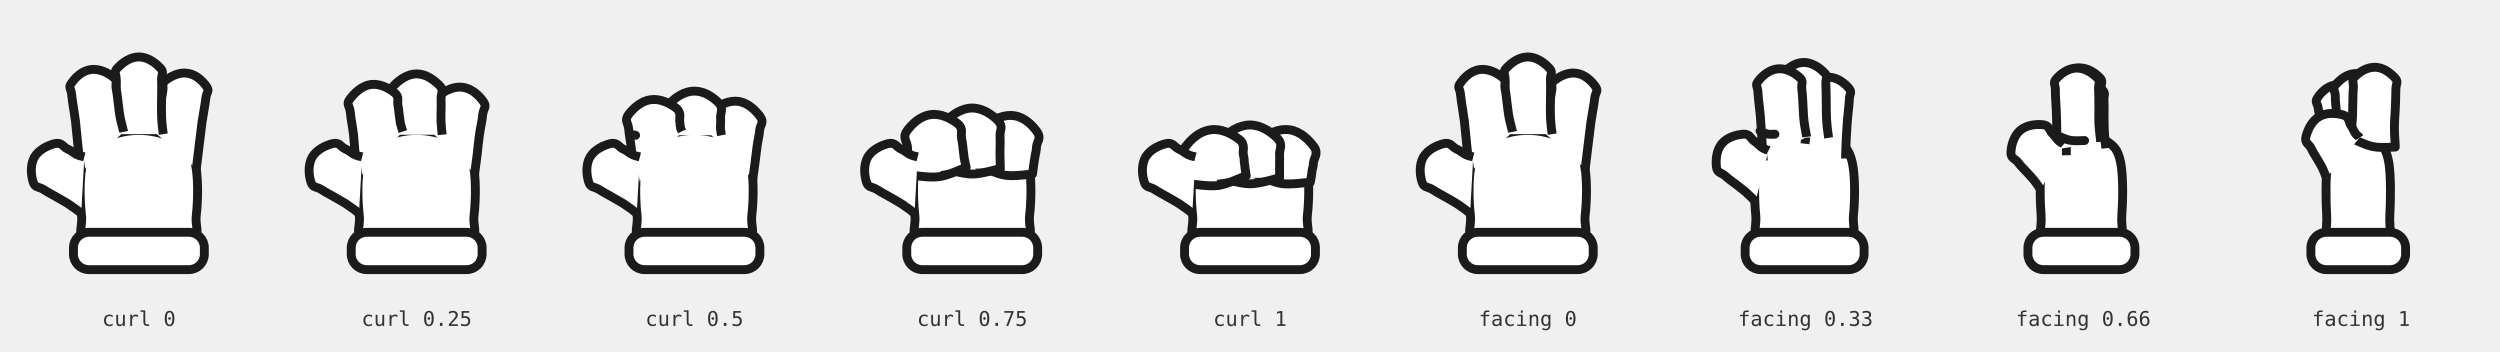
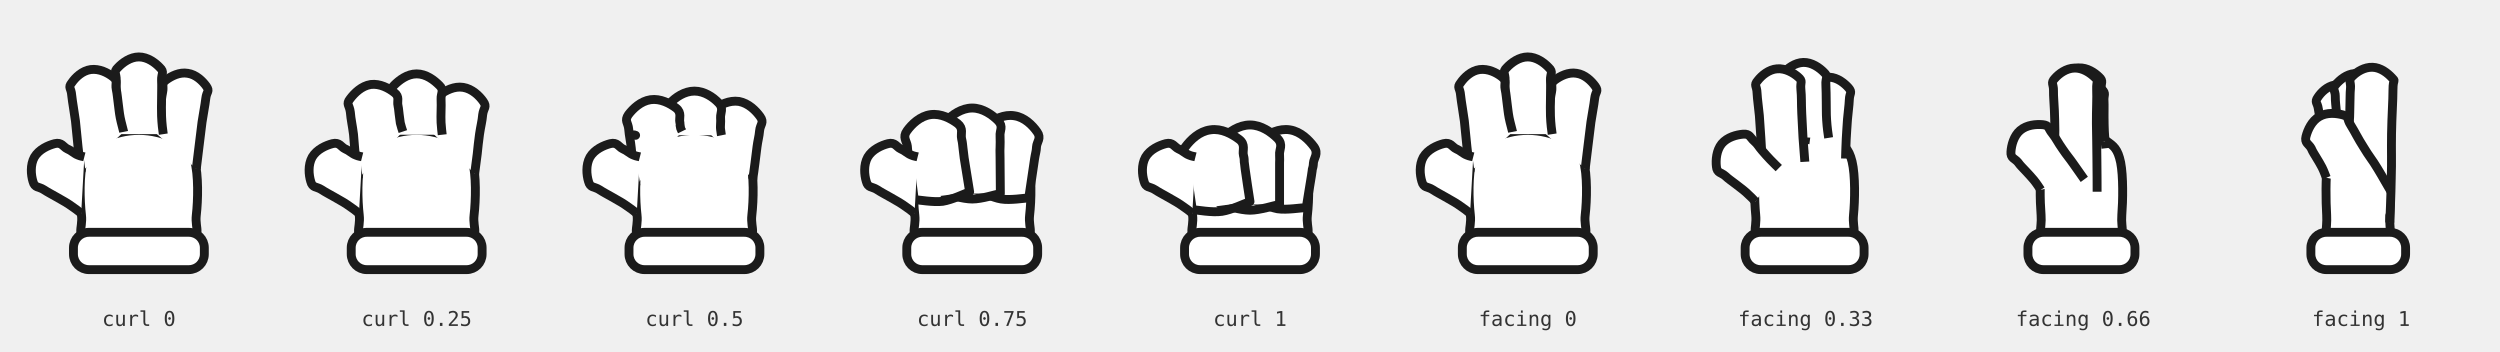
<svg xmlns="http://www.w3.org/2000/svg" width="1350" height="190" viewBox="0 0 1350 190" style="color:#333">
  <g transform="translate(75 96)">
    <g transform="scale(1.55)">
      <path d="M -16 22 C -22.6 20.4 -19.4 18.1 -20 13 C -20.6 7.9 -20.8 -1.1 -19.4 -6 C -18 -10.9 -16 -11.6 -12.4 -13.5 C -8.8 -15.4 -4.5 -16.5 0 -16.5 C 4.5 -16.5 8.8 -15.4 12.4 -13.5 C 16 -11.6 18 -10.9 19.4 -6 C 20.8 -1.1 20.6 7.9 20 13 C 19.4 18.1 22.6 20.4 16 22 C 9.4 23.7 -9.4 23.7 -16 22 Z M -19.4 -6 C -19.4 -6 -19.4 -6 -19.4 -6 C -19.4 -6 -19.4 -6 -19.4 -6" fill="#ffffff" stroke="#1b1b1b" stroke-width="3.1" stroke-linejoin="round" stroke-linecap="round" />
      <path d="M 5.5 -15.9 C 5.8 -16.9 6.4 -18.6 6.8 -20.6 C 7.2 -22.5 7.3 -23.3 7.6 -25.3 C 7.9 -27.2 7.9 -28.1 8.3 -30 C 8.7 -31.8 7.7 -32.8 9.5 -34.1 C 11.3 -35.4 14.1 -36.9 17 -36.4 C 19.9 -36 22.2 -33.7 23.5 -31.9 C 24.8 -30 23.6 -30.2 23.3 -27.6 C 23 -25 22.5 -22.8 22 -19.4 C 21.6 -16.1 21.4 -14.6 21 -11.3 C 20.6 -7.9 20.2 -4.8 20 -3.1 M 6.6 -19.3 C 6.6 -19.3 6.6 -19.3 6.6 -19.3 C 6.6 -19.3 6.6 -19.3 6.6 -19.3 C 6.6 -19.3 6.6 -19.3 6.6 -19.3 C 6.6 -19.3 6.6 -19.3 6.6 -19.3 Z" fill="#ffffff" stroke="#1b1b1b" stroke-width="3.1" stroke-linejoin="round" stroke-linecap="butt" />
      <path d="M -8.5 -15.2 C -8.3 -16.5 -8 -18.9 -7.9 -21.5 C -7.8 -24 -7.9 -25.1 -7.9 -27.7 C -7.9 -30.3 -8 -31.8 -7.9 -34 C -7.8 -36.2 -9 -36.8 -7.3 -38.4 C -5.7 -40.1 -3 -42.1 0 -42.1 C 3 -42.1 5.7 -40.1 7.3 -38.4 C 9 -36.8 7.8 -36.2 7.9 -34 C 8 -31.8 7.9 -30.3 7.9 -27.7 C 7.9 -25.1 7.8 -24 7.9 -21.5 C 8 -18.9 8.3 -16.5 8.5 -15.2 M -7.9 -21.4 C -7.9 -21.4 -7.9 -21.4 -7.9 -21.4 C -7.9 -21.4 -7.9 -21.4 -7.9 -21.4 C -7.9 -21.4 -7.9 -21.4 -7.9 -21.4 C -7.9 -21.4 -7.9 -21.4 -7.9 -21.4 Z" fill="#ffffff" stroke="#1b1b1b" stroke-width="3.1" stroke-linejoin="round" stroke-linecap="butt" />
      <path d="M -20.1 -1.9 C -20.4 -3.7 -20.8 -7.1 -21.2 -10.8 C -21.6 -14.5 -21.7 -16.1 -22.1 -19.8 C -22.6 -23.5 -23.1 -26 -23.4 -28.7 C -23.6 -31.5 -24.8 -31.3 -23.4 -33.1 C -22.1 -35 -19.7 -37.3 -16.8 -37.7 C -13.8 -38.1 -10.9 -36.6 -9.1 -35.2 C -7.2 -33.7 -8.3 -32.8 -7.9 -30.9 C -7.5 -29 -7.5 -28 -7.2 -25.9 C -6.9 -23.8 -6.9 -23 -6.5 -20.9 C -6.1 -18.9 -5.5 -17 -5.3 -16 M -21.8 -17.4 C -21.8 -17.4 -21.8 -17.4 -21.8 -17.4 C -21.8 -17.4 -21.8 -17.4 -21.8 -17.4 C -21.8 -17.4 -21.8 -17.4 -21.8 -17.4 C -21.8 -17.4 -21.8 -17.4 -21.8 -17.4 Z" fill="#ffffff" stroke="#1b1b1b" stroke-width="3.1" stroke-linejoin="round" stroke-linecap="butt" />
      <path d="M -20.1 12.4 C -20.9 11.7 -22.5 10.5 -24.3 9.3 C -26.1 8.1 -26.9 7.8 -28.7 6.7 C -30.6 5.6 -31.5 5.2 -33.2 4.1 C -34.9 3 -36.3 3.6 -36.9 1.3 C -37.6 -1 -37.9 -4.5 -36.4 -7.2 C -34.8 -9.9 -31.6 -11.3 -29.3 -11.9 C -26.9 -12.5 -26.3 -10.7 -25 -10.1 C -23.7 -9.5 -23.9 -9.5 -23.1 -9 C -22.3 -8.5 -22 -8.2 -21.2 -7.9 C -20.3 -7.5 -19.4 -7.4 -19 -7.3 M -25.9 8.3 C -25.9 8.3 -25.9 8.3 -25.9 8.3 C -25.9 8.3 -25.9 8.3 -25.9 8.3 C -25.9 8.3 -25.9 8.3 -25.9 8.3 C -25.9 8.3 -25.9 8.3 -25.9 8.3 Z" fill="#ffffff" stroke="#1b1b1b" stroke-width="3.1" stroke-linejoin="round" stroke-linecap="butt" />
      <path d="M -17.4 19 L 17.4 19 C 20.4 19 22.8 21.4 22.8 24.4 L 22.8 26.6 C 22.8 29.6 20.4 32 17.4 32 L -17.4 32 C -20.4 32 -22.8 29.6 -22.8 26.6 L -22.8 24.4 C -22.8 21.4 -20.4 19 -17.4 19 Z" fill="#ffffff" stroke="#1b1b1b" stroke-width="3.1" stroke-linejoin="round" stroke-linecap="round" />
    </g>
    <text y="80" text-anchor="middle" font-family="JetBrains Mono, ui-monospace, monospace" font-size="11" fill="currentColor">curl 0</text>
  </g>
  <g transform="translate(225 96)">
    <g transform="scale(1.55)">
      <path d="M -16 22 C -22.6 20.4 -19.4 18.1 -20 13 C -20.6 7.9 -20.8 -1.1 -19.4 -6 C -18 -10.9 -16 -11.6 -12.4 -13.5 C -8.8 -15.4 -4.5 -16.5 0 -16.5 C 4.5 -16.5 8.8 -15.4 12.4 -13.5 C 16 -11.6 18 -10.9 19.4 -6 C 20.8 -1.1 20.6 7.9 20 13 C 19.4 18.1 22.6 20.4 16 22 C 9.4 23.7 -9.4 23.7 -16 22 Z M -19.4 -6 C -19.4 -6 -19.4 -6 -19.4 -6 C -19.4 -6 -19.4 -6 -19.4 -6" fill="#ffffff" stroke="#1b1b1b" stroke-width="3.1" stroke-linejoin="round" stroke-linecap="round" />
      <path d="M 5.1 -16 C 5.3 -16.6 5.7 -17.7 6 -18.8 C 6.2 -20 6.2 -20.5 6.4 -21.7 C 6.6 -22.9 6.5 -23 6.9 -24.5 C 7.2 -26.1 6.2 -27.5 8.2 -29 C 10.1 -30.4 13.1 -32 16.2 -31.5 C 19.3 -31 21.8 -28.6 23.2 -26.6 C 24.6 -24.6 23.3 -24.4 23 -22 C 22.8 -19.6 22.3 -18 21.9 -15.2 C 21.5 -12.3 21.4 -11.1 21.1 -8.3 C 20.7 -5.5 20.4 -2.9 20.2 -1.4 M 5.9 -18.5 C 5.9 -18.5 5.9 -18.5 5.9 -18.5 C 5.9 -18.5 5.9 -18.5 5.9 -18.5 C 5.9 -18.5 5.9 -18.5 5.9 -18.5 C 5.9 -18.5 5.9 -18.5 5.9 -18.5 Z" fill="#ffffff" stroke="#1b1b1b" stroke-width="3.1" stroke-linejoin="round" stroke-linecap="butt" />
      <path d="M -8.9 -15 C -8.8 -15.9 -8.6 -17.5 -8.5 -19.2 C -8.4 -20.9 -8.5 -21.6 -8.5 -23.3 C -8.5 -25 -8.6 -25.6 -8.5 -27.5 C -8.4 -29.3 -9.7 -30.5 -7.9 -32.2 C -6.1 -34 -3.3 -36.2 0 -36.2 C 3.3 -36.2 6.1 -34 7.9 -32.2 C 9.7 -30.5 8.4 -29.3 8.5 -27.5 C 8.6 -25.6 8.5 -25 8.5 -23.3 C 8.5 -21.6 8.4 -20.9 8.5 -19.2 C 8.6 -17.5 8.8 -15.9 8.9 -15 M -8.5 -20.2 C -8.5 -20.2 -8.5 -20.2 -8.5 -20.2 C -8.5 -20.2 -8.5 -20.2 -8.5 -20.2 C -8.5 -20.2 -8.5 -20.2 -8.5 -20.2 C -8.5 -20.2 -8.5 -20.2 -8.5 -20.2 Z" fill="#ffffff" stroke="#1b1b1b" stroke-width="3.1" stroke-linejoin="round" stroke-linecap="butt" />
      <path d="M -20.3 0.3 C -20.5 -1.3 -21 -4.2 -21.3 -7.4 C -21.7 -10.6 -21.7 -12 -22 -15.1 C -22.4 -18.3 -22.9 -20.3 -23.1 -22.8 C -23.4 -25.4 -24.7 -25.6 -23.2 -27.5 C -21.7 -29.5 -19.2 -32 -16 -32.5 C -12.8 -32.9 -9.7 -31.2 -7.8 -29.7 C -5.8 -28.2 -6.9 -26.7 -6.5 -25.1 C -6.2 -23.6 -6.3 -23.4 -6.1 -22.1 C -5.9 -20.9 -5.9 -20.3 -5.7 -19.1 C -5.4 -17.8 -5 -16.7 -4.8 -16.1 M -22.2 -16.4 C -22.2 -16.4 -22.2 -16.4 -22.2 -16.4 C -22.2 -16.4 -22.2 -16.4 -22.2 -16.4 C -22.2 -16.4 -22.2 -16.4 -22.2 -16.4 C -22.2 -16.4 -22.2 -16.4 -22.2 -16.4 Z" fill="#ffffff" stroke="#1b1b1b" stroke-width="3.1" stroke-linejoin="round" stroke-linecap="butt" />
      <path d="M -20.1 12.4 C -20.9 11.7 -22.5 10.5 -24.3 9.3 C -26.1 8.1 -26.9 7.8 -28.7 6.7 C -30.6 5.6 -31.5 5.2 -33.2 4.1 C -34.9 3 -36.3 3.6 -36.9 1.3 C -37.6 -1 -37.9 -4.5 -36.4 -7.2 C -34.8 -9.9 -31.6 -11.3 -29.3 -11.9 C -26.9 -12.5 -26.3 -10.7 -25 -10.1 C -23.7 -9.5 -23.9 -9.5 -23.1 -9 C -22.3 -8.5 -22 -8.2 -21.2 -7.9 C -20.3 -7.5 -19.4 -7.4 -19 -7.3 M -25.9 8.3 C -25.9 8.3 -25.9 8.3 -25.9 8.3 C -25.9 8.3 -25.9 8.3 -25.9 8.3 C -25.9 8.3 -25.9 8.3 -25.9 8.3 C -25.9 8.3 -25.9 8.3 -25.9 8.3 Z" fill="#ffffff" stroke="#1b1b1b" stroke-width="3.1" stroke-linejoin="round" stroke-linecap="butt" />
      <path d="M -17.4 19 L 17.4 19 C 20.4 19 22.8 21.4 22.8 24.4 L 22.8 26.6 C 22.8 29.6 20.4 32 17.4 32 L -17.4 32 C -20.4 32 -22.8 29.6 -22.8 26.6 L -22.8 24.4 C -22.8 21.4 -20.4 19 -17.4 19 Z" fill="#ffffff" stroke="#1b1b1b" stroke-width="3.1" stroke-linejoin="round" stroke-linecap="round" />
    </g>
    <text y="80" text-anchor="middle" font-family="JetBrains Mono, ui-monospace, monospace" font-size="11" fill="currentColor">curl 0.25</text>
  </g>
  <g transform="translate(375 96)">
    <g transform="scale(1.55)">
      <path d="M -16 22 C -22.6 20.4 -19.4 18.1 -20 13 C -20.6 7.9 -20.8 -1.1 -19.4 -6 C -18 -10.9 -16 -11.6 -12.4 -13.5 C -8.8 -15.4 -4.5 -16.5 0 -16.5 C 4.5 -16.5 8.8 -15.4 12.4 -13.5 C 16 -11.6 18 -10.9 19.4 -6 C 20.8 -1.1 20.6 7.9 20 13 C 19.4 18.1 22.6 20.4 16 22 C 9.4 23.7 -9.4 23.7 -16 22 Z M -19.4 -6 C -19.4 -6 -19.4 -6 -19.4 -6 C -19.4 -6 -19.4 -6 -19.4 -6" fill="#ffffff" stroke="#1b1b1b" stroke-width="3.1" stroke-linejoin="round" stroke-linecap="round" />
      <path d="M 4.7 -16.1 C 4.7 -16.3 5 -16.7 5.1 -17.1 C 5.2 -17.5 5.2 -17.7 5.3 -18.1 C 5.3 -18.5 5.1 -17.9 5.4 -19.1 C 5.8 -20.3 4.7 -22.3 6.8 -23.9 C 8.9 -25.4 12.1 -27.1 15.5 -26.6 C 18.8 -26 21.4 -23.4 22.9 -21.3 C 24.4 -19.2 22.9 -18.6 22.7 -16.4 C 22.5 -14.2 22.1 -13.1 21.8 -10.8 C 21.5 -8.5 21.4 -7.5 21.1 -5.2 C 20.8 -2.8 20.5 -0.7 20.3 0.5 M 5.6 -16.9 C 5.7 -16.9 6.1 -17 6.4 -16.9 C 6.6 -16.9 6.9 -16.7 7.1 -16.6 C 6.9 -16.7 6.6 -16.9 6.4 -16.9 C 6.1 -17 5.7 -16.9 5.6 -16.9 Z" fill="#ffffff" stroke="#1b1b1b" stroke-width="3.1" stroke-linejoin="round" stroke-linecap="butt" />
      <path d="M -9.4 -14.8 C -9.3 -15.3 -9.2 -16 -9.1 -16.9 C -9 -17.7 -9.1 -18.1 -9.1 -18.9 C -9.1 -19.8 -9.2 -19.5 -9.1 -21 C -9 -22.5 -10.3 -24.2 -8.4 -26.1 C -6.6 -28 -3.5 -30.2 0 -30.2 C 3.5 -30.2 6.6 -28 8.4 -26.1 C 10.3 -24.2 9 -22.5 9.1 -21 C 9.2 -19.5 9.1 -19.8 9.1 -18.9 C 9.1 -18.1 9 -17.7 9.1 -16.9 C 9.2 -16 9.3 -15.3 9.4 -14.8 M -8.6 -18.2 C -8.4 -18.3 -8 -18.4 -7.8 -18.4 C -7.5 -18.4 -7.1 -18.3 -7 -18.2 C -7.1 -18.3 -7.5 -18.4 -7.8 -18.4 C -8 -18.4 -8.4 -18.3 -8.6 -18.2 Z" fill="#ffffff" stroke="#1b1b1b" stroke-width="3.1" stroke-linejoin="round" stroke-linecap="butt" />
      <path d="M -20.4 2.8 C -20.6 1.4 -21 -1 -21.4 -3.8 C -21.7 -6.5 -21.7 -7.6 -22 -10.3 C -22.3 -13.1 -22.7 -14.5 -22.9 -16.9 C -23.1 -19.3 -24.5 -19.8 -23 -22 C -21.4 -24.1 -18.7 -26.7 -15.3 -27.2 C -11.9 -27.7 -8.5 -25.9 -6.4 -24.3 C -4.3 -22.7 -5.4 -20.6 -5.1 -19.4 C -4.8 -18.2 -5 -18.8 -5 -18.3 C -4.9 -17.8 -4.9 -17.6 -4.8 -17.2 C -4.7 -16.8 -4.4 -16.4 -4.3 -16.2 M -22.1 -14.6 C -21.9 -14.7 -21.6 -14.9 -21.3 -14.9 C -21.1 -15 -20.7 -14.9 -20.5 -14.8 C -20.7 -14.9 -21.1 -15 -21.3 -14.9 C -21.6 -14.9 -21.9 -14.7 -22.1 -14.6 Z" fill="#ffffff" stroke="#1b1b1b" stroke-width="3.1" stroke-linejoin="round" stroke-linecap="butt" />
      <path d="M -20.1 12.4 C -20.9 11.7 -22.5 10.5 -24.3 9.3 C -26.1 8.1 -26.9 7.8 -28.7 6.7 C -30.6 5.6 -31.5 5.2 -33.2 4.1 C -34.9 3 -36.3 3.6 -36.9 1.3 C -37.6 -1 -37.9 -4.5 -36.4 -7.2 C -34.8 -9.9 -31.6 -11.3 -29.3 -11.9 C -26.9 -12.5 -26.3 -10.7 -25 -10.1 C -23.7 -9.5 -23.9 -9.5 -23.1 -9 C -22.3 -8.5 -22 -8.2 -21.2 -7.9 C -20.3 -7.5 -19.4 -7.4 -19 -7.3 M -25.9 8.3 C -25.9 8.3 -25.9 8.3 -25.9 8.3 C -25.9 8.3 -25.9 8.3 -25.9 8.3 C -25.9 8.3 -25.9 8.3 -25.9 8.3 C -25.9 8.3 -25.9 8.3 -25.9 8.3 Z" fill="#ffffff" stroke="#1b1b1b" stroke-width="3.1" stroke-linejoin="round" stroke-linecap="butt" />
      <path d="M -17.4 19 L 17.4 19 C 20.4 19 22.8 21.4 22.8 24.4 L 22.8 26.6 C 22.8 29.6 20.4 32 17.4 32 L -17.4 32 C -20.4 32 -22.8 29.6 -22.8 26.6 L -22.8 24.4 C -22.8 21.4 -20.4 19 -17.4 19 Z" fill="#ffffff" stroke="#1b1b1b" stroke-width="3.1" stroke-linejoin="round" stroke-linecap="round" />
    </g>
    <text y="80" text-anchor="middle" font-family="JetBrains Mono, ui-monospace, monospace" font-size="11" fill="currentColor">curl 0.5</text>
  </g>
  <g transform="translate(525 96)">
    <g transform="scale(1.55)">
      <path d="M -16 22 C -22.6 20.4 -19.4 18.1 -20 13 C -20.6 7.9 -20.8 -1.1 -19.4 -6 C -18 -10.9 -16 -11.6 -12.4 -13.5 C -8.8 -15.4 -4.5 -16.5 0 -16.5 C 4.5 -16.5 8.8 -15.4 12.4 -13.5 C 16 -11.6 18 -10.9 19.4 -6 C 20.8 -1.1 20.6 7.9 20 13 C 19.4 18.1 22.6 20.4 16 22 C 9.4 23.7 -9.4 23.7 -16 22 Z M -19.4 -6 C -19.4 -6 -19.4 -6 -19.4 -6 C -19.4 -6 -19.4 -6 -19.4 -6" fill="#ffffff" stroke="#1b1b1b" stroke-width="3.1" stroke-linejoin="round" stroke-linecap="round" />
-       <path d="M 2.3 -4.2 C 2.5 -4.9 2.8 -6 3 -7.3 C 3.2 -8.6 3.3 -9.1 3.5 -10.5 C 3.7 -11.8 3.6 -12 4 -13.7 C 4.4 -15.4 3.3 -17.1 5.5 -18.7 C 7.7 -20.4 11.1 -22.2 14.7 -21.6 C 18.2 -21.1 21 -18.3 22.6 -16 C 24.2 -13.8 22.5 -12.5 22.4 -10.8 C 22.3 -9 22.1 -8.9 21.9 -7.6 C 21.7 -6.2 21.6 -5.7 21.4 -4.4 C 21.2 -3.1 21.1 -1.9 21 -1.3 M 2.3 -4.2 C 3.8 -3.7 8.3 -1.4 11.4 -0.9 C 14.5 -0.4 19.4 -1.2 21 -1.3 C 19.4 -1.2 14.5 -0.4 11.4 -0.9 C 8.3 -1.4 3.8 -3.7 2.3 -4.2 Z" fill="#ffffff" stroke="#1b1b1b" stroke-width="3.1" stroke-linejoin="round" stroke-linecap="butt" />
-       <path d="M -9.8 -3.2 C -9.8 -4 -9.7 -5.4 -9.7 -6.9 C -9.6 -8.5 -9.7 -9.1 -9.7 -10.7 C -9.7 -12.2 -9.8 -12.6 -9.7 -14.5 C -9.5 -16.4 -11 -17.8 -9 -19.9 C -7 -21.9 -3.7 -24.3 0 -24.3 C 3.7 -24.3 7 -21.9 9 -19.9 C 11 -17.8 9.5 -16.4 9.7 -14.5 C 9.8 -12.6 9.7 -12.2 9.7 -10.7 C 9.7 -9.1 9.6 -8.5 9.7 -6.9 C 9.7 -5.4 9.8 -4 9.8 -3.2 M -9.8 -3.2 C -8.2 -2.9 -3.3 -1.3 0 -1.3 C 3.3 -1.3 8.2 -2.9 9.8 -3.2 C 8.2 -2.9 3.3 -1.3 0 -1.3 C -3.3 -1.3 -8.2 -2.9 -9.8 -3.2 Z" fill="#ffffff" stroke="#1b1b1b" stroke-width="3.1" stroke-linejoin="round" stroke-linecap="butt" />
-       <path d="M -21.4 -0.9 C -21.5 -1.6 -21.5 -2.9 -21.7 -4.2 C -21.9 -5.6 -22 -6.2 -22.2 -7.6 C -22.4 -9 -22.5 -9.2 -22.6 -11 C -22.8 -12.8 -24.4 -14.1 -22.7 -16.4 C -21.1 -18.6 -18.2 -21.5 -14.5 -22 C -10.9 -22.5 -7.4 -20.6 -5.1 -18.9 C -2.9 -17.1 -4.1 -15.4 -3.7 -13.6 C -3.3 -11.9 -3.4 -11.6 -3.2 -10.2 C -3 -8.8 -3 -8.3 -2.8 -6.9 C -2.5 -5.5 -2.3 -4.3 -2.1 -3.6 M -21.4 -0.9 C -19.7 -0.8 -14.7 0.1 -11.5 -0.4 C -8.3 -0.8 -3.7 -3.1 -2.1 -3.6 C -3.7 -3.1 -8.3 -0.8 -11.5 -0.4 C -14.7 0.1 -19.7 -0.8 -21.4 -0.9 Z" fill="#ffffff" stroke="#1b1b1b" stroke-width="3.1" stroke-linejoin="round" stroke-linecap="butt" />
+       <path d="M 1 4.1 C 1.4 1.7 2.5 -4.3 3 -7.3 C 3.5 -10.3 3.3 -9.1 3.5 -10.5 C 3.7 -11.8 3.6 -12 4 -13.7 C 4.4 -15.4 3.3 -17.1 5.5 -18.7 C 7.7 -20.4 11.1 -22.2 14.7 -21.6 C 18.2 -21.1 21 -18.3 22.6 -16 C 24.2 -13.8 22.5 -12.5 22.4 -10.8 C 22.3 -9 22.1 -8.9 21.9 -7.6 C 21.7 -6.2 21.8 -7.4 21.4 -4.4 C 20.9 -1.4 20.1 4.7 19.7 7 M 1 4.1 C 2.5 4.6 7 6.9 10.1 7.4 C 13.2 7.9 18.1 7.1 19.7 7 C 18.1 7.1 13.2 7.9 10.1 7.4 C 7 6.9 2.5 4.6 1 4.1 Z" fill="#ffffff" stroke="#1b1b1b" stroke-width="3.1" stroke-linejoin="round" stroke-linecap="butt" />
+       <path d="M -9.8 5.5 C -9.8 2.9 -9.7 -3.6 -9.7 -6.9 C -9.6 -10.3 -9.7 -9.1 -9.7 -10.7 C -9.7 -12.2 -9.8 -12.6 -9.7 -14.5 C -9.5 -16.4 -11 -17.8 -9 -19.9 C -7 -21.9 -3.7 -24.3 0 -24.3 C 3.7 -24.3 7 -21.9 9 -19.9 C 11 -17.8 9.5 -16.4 9.7 -14.5 C 9.8 -12.6 9.7 -12.2 9.7 -10.7 C 9.7 -9.1 9.6 -10.3 9.7 -6.9 C 9.7 -3.6 9.8 2.9 9.8 5.5 M -9.8 5.5 C -8.2 5.8 -3.3 7.4 0 7.4 C 3.3 7.4 8.2 5.8 9.8 5.5 C 8.2 5.8 3.3 7.4 0 7.4 C -3.3 7.4 -8.2 5.8 -9.8 5.5 Z" fill="#ffffff" stroke="#1b1b1b" stroke-width="3.1" stroke-linejoin="round" stroke-linecap="butt" />
+       <path d="M -20.2 7.6 C -20.5 5.2 -21.3 -1.1 -21.7 -4.2 C -22.1 -7.4 -22 -6.2 -22.2 -7.6 C -22.4 -9 -22.5 -9.2 -22.6 -11 C -22.8 -12.8 -24.4 -14.1 -22.7 -16.4 C -21.1 -18.6 -18.2 -21.5 -14.5 -22 C -10.9 -22.5 -7.4 -20.6 -5.1 -18.9 C -2.9 -17.1 -4.1 -15.4 -3.7 -13.6 C -3.3 -11.9 -3.4 -11.6 -3.2 -10.2 C -3 -8.8 -3.2 -10 -2.8 -6.9 C -2.3 -3.8 -1.3 2.5 -0.9 4.9 M -20.2 7.6 C -18.6 7.7 -13.5 8.6 -10.3 8.2 C -7.1 7.7 -2.5 5.5 -0.9 4.9 C -2.5 5.5 -7.1 7.7 -10.3 8.2 C -13.5 8.6 -18.6 7.7 -20.2 7.6 Z" fill="#ffffff" stroke="#1b1b1b" stroke-width="3.1" stroke-linejoin="round" stroke-linecap="butt" />
      <path d="M -20.1 12.4 C -20.9 11.7 -22.5 10.5 -24.3 9.3 C -26.1 8.1 -26.9 7.8 -28.7 6.7 C -30.6 5.6 -31.5 5.2 -33.2 4.1 C -34.9 3 -36.3 3.6 -36.9 1.3 C -37.6 -1 -37.9 -4.5 -36.4 -7.2 C -34.8 -9.9 -31.6 -11.3 -29.3 -11.9 C -26.9 -12.5 -26.3 -10.7 -25 -10.1 C -23.7 -9.5 -23.9 -9.5 -23.1 -9 C -22.3 -8.5 -22 -8.2 -21.2 -7.9 C -20.3 -7.5 -19.4 -7.4 -19 -7.3 M -25.9 8.3 C -25.9 8.3 -25.9 8.3 -25.9 8.3 C -25.9 8.3 -25.9 8.3 -25.9 8.3 C -25.9 8.3 -25.9 8.3 -25.9 8.3 C -25.9 8.3 -25.9 8.3 -25.9 8.3 Z" fill="#ffffff" stroke="#1b1b1b" stroke-width="3.1" stroke-linejoin="round" stroke-linecap="butt" />
      <path d="M -17.4 19 L 17.4 19 C 20.4 19 22.8 21.4 22.8 24.4 L 22.8 26.6 C 22.8 29.6 20.4 32 17.4 32 L -17.4 32 C -20.4 32 -22.8 29.6 -22.8 26.6 L -22.8 24.4 C -22.8 21.4 -20.4 19 -17.4 19 Z" fill="#ffffff" stroke="#1b1b1b" stroke-width="3.1" stroke-linejoin="round" stroke-linecap="round" />
    </g>
    <text y="80" text-anchor="middle" font-family="JetBrains Mono, ui-monospace, monospace" font-size="11" fill="currentColor">curl 0.75</text>
  </g>
  <g transform="translate(675 96)">
    <g transform="scale(1.55)">
      <path d="M -16 22 C -22.6 20.4 -19.4 18.1 -20 13 C -20.6 7.9 -20.8 -1.1 -19.4 -6 C -18 -10.9 -16 -11.6 -12.4 -13.5 C -8.8 -15.4 -4.5 -16.5 0 -16.5 C 4.5 -16.5 8.8 -15.4 12.4 -13.5 C 16 -11.6 18 -10.9 19.4 -6 C 20.8 -1.1 20.6 7.9 20 13 C 19.4 18.1 22.6 20.4 16 22 C 9.4 23.7 -9.4 23.7 -16 22 Z M -19.4 -6 C -19.4 -6 -19.4 -6 -19.4 -6 C -19.4 -6 -19.4 -6 -19.4 -6" fill="#ffffff" stroke="#1b1b1b" stroke-width="3.1" stroke-linejoin="round" stroke-linecap="round" />
-       <path d="M 1.5 -1.5 C 1.6 -2 1.7 -2.8 1.8 -3.8 C 2 -4.7 2.1 -5 2.2 -6 C 2.4 -6.9 2.2 -6.7 2.6 -8.3 C 3 -9.9 1.8 -11.9 4.1 -13.6 C 6.5 -15.4 10.1 -17.3 13.9 -16.7 C 17.7 -16.1 20.6 -13.1 22.3 -10.8 C 24 -8.4 22.2 -6.8 22.1 -5.2 C 22 -3.6 21.9 -3.8 21.7 -2.9 C 21.6 -2 21.5 -1.6 21.4 -0.7 C 21.2 0.3 21.1 1.1 21 1.6 M 1.5 -1.5 C 3.1 -0.9 7.7 1.5 10.9 2 C 14.2 2.5 19.3 1.6 21 1.6 C 19.3 1.6 14.2 2.5 10.9 2 C 7.7 1.5 3.1 -0.9 1.5 -1.5 Z" fill="#ffffff" stroke="#1b1b1b" stroke-width="3.1" stroke-linejoin="round" stroke-linecap="butt" />
-       <path d="M -10.3 0 C -10.3 -0.5 -10.3 -1.5 -10.3 -2.6 C -10.3 -3.7 -10.3 -4.1 -10.3 -5.2 C -10.3 -6.4 -10.4 -6.2 -10.3 -8 C -10.1 -9.7 -11.7 -11.5 -9.6 -13.7 C -7.4 -15.9 -3.9 -18.4 0 -18.4 C 3.9 -18.4 7.4 -15.9 9.6 -13.7 C 11.7 -11.5 10.1 -9.7 10.3 -8 C 10.4 -6.2 10.3 -6.4 10.3 -5.2 C 10.3 -4.1 10.3 -3.7 10.3 -2.6 C 10.3 -1.5 10.3 -0.5 10.3 0 M -10.3 0 C -8.6 0.4 -3.4 2.1 0 2.1 C 3.4 2.1 8.6 0.4 10.3 0 C 8.6 0.4 3.4 2.1 0 2.1 C -3.4 2.1 -8.6 0.4 -10.3 0 Z" fill="#ffffff" stroke="#1b1b1b" stroke-width="3.1" stroke-linejoin="round" stroke-linecap="butt" />
-       <path d="M -21.4 2.1 C -21.5 1.6 -21.6 0.7 -21.7 -0.3 C -21.9 -1.3 -21.9 -1.7 -22.1 -2.6 C -22.2 -3.6 -22.3 -3.4 -22.4 -5.1 C -22.5 -6.8 -24.3 -8.4 -22.5 -10.8 C -20.7 -13.2 -17.7 -16.2 -13.8 -16.7 C -9.9 -17.3 -6.2 -15.2 -3.8 -13.4 C -1.4 -11.6 -2.7 -9.5 -2.3 -7.9 C -1.9 -6.3 -2.1 -6.5 -2 -5.5 C -1.8 -4.5 -1.8 -4.1 -1.7 -3.1 C -1.5 -2.1 -1.4 -1.2 -1.3 -0.7 M -21.4 2.1 C -19.7 2.2 -14.4 3.1 -11.1 2.7 C -7.7 2.2 -2.9 -0.2 -1.3 -0.7 C -2.9 -0.2 -7.7 2.2 -11.1 2.7 C -14.4 3.1 -19.7 2.2 -21.4 2.1 Z" fill="#ffffff" stroke="#1b1b1b" stroke-width="3.1" stroke-linejoin="round" stroke-linecap="butt" />
+       <path d="M 0.1 7.3 C 0.5 5 1.4 -1 1.8 -3.8 C 2.3 -6.5 2.1 -5 2.2 -6 C 2.4 -6.9 2.2 -6.7 2.6 -8.3 C 3 -9.9 1.8 -11.9 4.1 -13.6 C 6.5 -15.4 10.1 -17.3 13.9 -16.7 C 17.7 -16.1 20.6 -13.1 22.3 -10.8 C 24 -8.4 22.2 -6.8 22.1 -5.2 C 22 -3.6 21.9 -3.8 21.7 -2.9 C 21.6 -2 21.8 -3.4 21.4 -0.7 C 20.9 2.1 20 8.1 19.6 10.4 M 0.1 7.3 C 1.7 7.8 6.3 10.2 9.6 10.8 C 12.8 11.3 17.9 10.4 19.6 10.4 C 17.9 10.4 12.8 11.3 9.6 10.8 C 6.3 10.2 1.7 7.8 0.1 7.3 Z" fill="#ffffff" stroke="#1b1b1b" stroke-width="3.1" stroke-linejoin="round" stroke-linecap="butt" />
+       <path d="M -10.3 9.3 C -10.3 6.8 -10.3 0.4 -10.3 -2.6 C -10.3 -5.6 -10.3 -4.1 -10.3 -5.2 C -10.3 -6.4 -10.4 -6.2 -10.3 -8 C -10.1 -9.7 -11.7 -11.5 -9.6 -13.7 C -7.4 -15.9 -3.9 -18.4 0 -18.4 C 3.9 -18.4 7.4 -15.9 9.6 -13.7 C 11.7 -11.5 10.1 -9.7 10.3 -8 C 10.4 -6.2 10.3 -6.4 10.3 -5.2 C 10.3 -4.1 10.3 -5.6 10.3 -2.6 C 10.3 0.4 10.3 6.8 10.3 9.3 M -10.3 9.3 C -8.6 9.6 -3.4 11.3 0 11.3 C 3.4 11.3 8.6 9.6 10.3 9.3 C 8.6 9.6 3.4 11.3 0 11.3 C -3.4 11.3 -8.6 9.6 -10.3 9.3 Z" fill="#ffffff" stroke="#1b1b1b" stroke-width="3.1" stroke-linejoin="round" stroke-linecap="butt" />
+       <path d="M -20.1 11.1 C -20.5 8.8 -21.3 2.6 -21.7 -0.3 C -22.1 -3.1 -21.9 -1.7 -22.1 -2.6 C -22.2 -3.6 -22.3 -3.4 -22.4 -5.1 C -22.5 -6.8 -24.3 -8.4 -22.5 -10.8 C -20.7 -13.2 -17.7 -16.2 -13.8 -16.7 C -9.9 -17.3 -6.2 -15.2 -3.8 -13.4 C -1.4 -11.6 -2.7 -9.5 -2.3 -7.9 C -1.9 -6.3 -2.1 -6.5 -2 -5.5 C -1.8 -4.5 -2.1 -5.9 -1.7 -3.1 C -1.3 -0.3 -0.4 5.9 0 8.3 M -20.1 11.1 C -18.4 11.2 -13.2 12.2 -9.8 11.7 C -6.5 11.2 -1.7 8.9 0 8.3 C -1.7 8.9 -6.5 11.2 -9.8 11.7 C -13.2 12.2 -18.4 11.2 -20.1 11.1 Z" fill="#ffffff" stroke="#1b1b1b" stroke-width="3.1" stroke-linejoin="round" stroke-linecap="butt" />
      <path d="M -20.1 12.4 C -20.9 11.7 -22.5 10.5 -24.3 9.3 C -26.1 8.1 -26.9 7.8 -28.7 6.7 C -30.6 5.6 -31.5 5.2 -33.2 4.1 C -34.9 3 -36.3 3.6 -36.9 1.3 C -37.6 -1 -37.9 -4.5 -36.4 -7.2 C -34.8 -9.9 -31.6 -11.3 -29.3 -11.9 C -26.9 -12.5 -26.3 -10.7 -25 -10.1 C -23.7 -9.5 -23.9 -9.5 -23.1 -9 C -22.3 -8.5 -22 -8.2 -21.2 -7.9 C -20.3 -7.5 -19.4 -7.4 -19 -7.3 M -25.9 8.3 C -25.9 8.3 -25.9 8.3 -25.9 8.3 C -25.9 8.3 -25.9 8.3 -25.9 8.3 C -25.9 8.3 -25.9 8.3 -25.9 8.3 C -25.9 8.3 -25.9 8.3 -25.9 8.3 Z" fill="#ffffff" stroke="#1b1b1b" stroke-width="3.1" stroke-linejoin="round" stroke-linecap="butt" />
      <path d="M -17.4 19 L 17.4 19 C 20.4 19 22.8 21.4 22.8 24.4 L 22.8 26.6 C 22.8 29.6 20.4 32 17.4 32 L -17.4 32 C -20.4 32 -22.8 29.6 -22.8 26.6 L -22.8 24.4 C -22.8 21.4 -20.4 19 -17.4 19 Z" fill="#ffffff" stroke="#1b1b1b" stroke-width="3.1" stroke-linejoin="round" stroke-linecap="round" />
    </g>
    <text y="80" text-anchor="middle" font-family="JetBrains Mono, ui-monospace, monospace" font-size="11" fill="currentColor">curl 1</text>
  </g>
  <g transform="translate(825 96)">
    <g transform="scale(1.55)">
      <path d="M -16 22 C -22.6 20.4 -19.4 18.1 -20 13 C -20.6 7.9 -20.8 -1.1 -19.4 -6 C -18 -10.9 -16 -11.6 -12.4 -13.5 C -8.8 -15.4 -4.5 -16.5 0 -16.5 C 4.5 -16.5 8.8 -15.4 12.4 -13.5 C 16 -11.6 18 -10.9 19.4 -6 C 20.8 -1.1 20.6 7.9 20 13 C 19.4 18.1 22.6 20.4 16 22 C 9.4 23.7 -9.4 23.7 -16 22 Z M -19.4 -6 C -19.4 -6 -19.4 -6 -19.4 -6 C -19.4 -6 -19.4 -6 -19.4 -6" fill="#ffffff" stroke="#1b1b1b" stroke-width="3.1" stroke-linejoin="round" stroke-linecap="round" />
      <path d="M 5.5 -15.9 C 5.8 -16.9 6.4 -18.6 6.8 -20.6 C 7.2 -22.5 7.3 -23.3 7.6 -25.3 C 7.9 -27.2 7.9 -28.1 8.3 -30 C 8.7 -31.8 7.7 -32.8 9.5 -34.1 C 11.3 -35.4 14.1 -36.9 17 -36.4 C 19.9 -36 22.2 -33.7 23.5 -31.9 C 24.8 -30 23.6 -30.2 23.3 -27.6 C 23 -25 22.5 -22.8 22 -19.4 C 21.6 -16.1 21.4 -14.6 21 -11.3 C 20.6 -7.9 20.2 -4.8 20 -3.1 M 6.6 -19.3 C 6.6 -19.3 6.6 -19.3 6.6 -19.3 C 6.6 -19.3 6.6 -19.3 6.6 -19.3 C 6.6 -19.3 6.6 -19.3 6.6 -19.3 C 6.6 -19.3 6.6 -19.3 6.6 -19.3 Z" fill="#ffffff" stroke="#1b1b1b" stroke-width="3.1" stroke-linejoin="round" stroke-linecap="butt" />
      <path d="M -8.5 -15.2 C -8.3 -16.5 -8 -18.9 -7.9 -21.5 C -7.8 -24 -7.9 -25.1 -7.9 -27.7 C -7.9 -30.3 -8 -31.8 -7.9 -34 C -7.8 -36.2 -9 -36.8 -7.3 -38.4 C -5.7 -40.1 -3 -42.1 0 -42.1 C 3 -42.1 5.7 -40.1 7.3 -38.4 C 9 -36.8 7.8 -36.2 7.9 -34 C 8 -31.8 7.9 -30.3 7.9 -27.7 C 7.9 -25.1 7.8 -24 7.9 -21.5 C 8 -18.9 8.3 -16.5 8.5 -15.2 M -7.9 -21.4 C -7.9 -21.4 -7.9 -21.4 -7.9 -21.4 C -7.9 -21.4 -7.9 -21.4 -7.9 -21.4 C -7.9 -21.4 -7.9 -21.4 -7.9 -21.4 C -7.9 -21.4 -7.9 -21.4 -7.9 -21.4 Z" fill="#ffffff" stroke="#1b1b1b" stroke-width="3.1" stroke-linejoin="round" stroke-linecap="butt" />
      <path d="M -20.1 -1.9 C -20.4 -3.7 -20.8 -7.1 -21.2 -10.8 C -21.6 -14.5 -21.7 -16.1 -22.1 -19.8 C -22.6 -23.5 -23.1 -26 -23.4 -28.7 C -23.6 -31.5 -24.8 -31.3 -23.4 -33.1 C -22.1 -35 -19.7 -37.3 -16.8 -37.7 C -13.8 -38.1 -10.9 -36.6 -9.1 -35.2 C -7.2 -33.7 -8.3 -32.8 -7.9 -30.9 C -7.5 -29 -7.5 -28 -7.2 -25.9 C -6.9 -23.8 -6.9 -23 -6.5 -20.9 C -6.1 -18.9 -5.5 -17 -5.3 -16 M -21.8 -17.4 C -21.8 -17.4 -21.8 -17.4 -21.8 -17.4 C -21.8 -17.4 -21.8 -17.4 -21.8 -17.4 C -21.8 -17.4 -21.8 -17.4 -21.8 -17.4 C -21.8 -17.4 -21.8 -17.4 -21.8 -17.4 Z" fill="#ffffff" stroke="#1b1b1b" stroke-width="3.1" stroke-linejoin="round" stroke-linecap="butt" />
      <path d="M -20.1 12.4 C -20.9 11.7 -22.5 10.5 -24.3 9.3 C -26.1 8.1 -26.9 7.8 -28.7 6.7 C -30.6 5.6 -31.5 5.2 -33.2 4.1 C -34.9 3 -36.3 3.6 -36.9 1.3 C -37.6 -1 -37.9 -4.5 -36.4 -7.2 C -34.8 -9.9 -31.6 -11.3 -29.3 -11.9 C -26.9 -12.5 -26.3 -10.7 -25 -10.1 C -23.7 -9.5 -23.9 -9.5 -23.1 -9 C -22.3 -8.5 -22 -8.2 -21.2 -7.9 C -20.3 -7.5 -19.4 -7.4 -19 -7.3 M -25.9 8.3 C -25.9 8.3 -25.9 8.3 -25.9 8.3 C -25.9 8.3 -25.9 8.3 -25.9 8.3 C -25.9 8.3 -25.9 8.3 -25.9 8.3 C -25.9 8.3 -25.9 8.3 -25.9 8.3 Z" fill="#ffffff" stroke="#1b1b1b" stroke-width="3.1" stroke-linejoin="round" stroke-linecap="butt" />
      <path d="M -17.4 19 L 17.4 19 C 20.4 19 22.8 21.4 22.8 24.4 L 22.8 26.6 C 22.8 29.6 20.4 32 17.4 32 L -17.4 32 C -20.4 32 -22.8 29.6 -22.8 26.6 L -22.8 24.4 C -22.8 21.4 -20.4 19 -17.4 19 Z" fill="#ffffff" stroke="#1b1b1b" stroke-width="3.1" stroke-linejoin="round" stroke-linecap="round" />
    </g>
    <text y="80" text-anchor="middle" font-family="JetBrains Mono, ui-monospace, monospace" font-size="11" fill="currentColor">facing 0</text>
  </g>
  <g transform="translate(975 96)">
    <g transform="scale(1.55)">
      <path d="M-13.954 22 C-19.564 20.4 -16.859 18.067 -17.36 13 C-17.861 7.966 -18.028 -0.836 -16.859 -5.67 C-15.657 -10.504 -13.954 -11.336 -10.882 -13.17 C-7.843 -14.971 -4.17 -15.675 -0.33 -15.675 C3.51 -15.675 7.183 -14.971 10.222 -13.17 C13.294 -11.336 14.997 -10.504 16.199 -5.67 C17.368 -0.836 17.201 7.966 16.7 13 C16.199 18.067 18.904 20.4 13.294 22 C7.684 23.7 -8.344 23.7 -13.954 22 Z M-16.859 -5.67 C-16.859 -5.67 -16.859 -5.67 -16.859 -5.67 C-16.859 -5.67 -16.859 -5.67 -16.859 -5.67" fill="#ffffff" stroke="#1b1b1b" stroke-width="3.1" stroke-linejoin="round" stroke-linecap="round" />
      <path d="M-0.209 -11.874 C-0.074 -13.006 0.262 -15.003 0.398 -17.267 C0.534 -19.464 0.502 -20.396 0.571 -22.66 C0.607 -24.857 0.475 -26.021 0.644 -28.02 C0.813 -29.952 -0.22 -30.655 1.382 -32.087 C2.951 -33.519 5.52 -35.217 8.321 -35.047 C11.155 -34.911 13.554 -32.941 14.986 -31.339 C16.418 -29.67 15.317 -29.507 15.248 -27.204 C15.146 -24.934 14.844 -23.196 14.608 -20.357 C14.439 -17.552 14.305 -16.316 14.169 -13.544 C14.033 -10.705 13.963 -8.1 13.928 -6.697 M0.099 -17.452 C0.099 -17.452 0.099 -17.452 0.099 -17.452 C0.099 -17.452 0.099 -17.452 0.099 -17.452 C0.099 -17.452 0.099 -17.452 0.099 -17.452 C0.099 -17.452 0.099 -17.452 0.099 -17.452 Z" fill="#ffffff" stroke="#1b1b1b" stroke-width="3.1" stroke-linejoin="round" stroke-linecap="butt" />
      <path d="M-8.467 -14.144 C-8.3 -15.411 -8.066 -17.712 -7.999 -20.18 C-7.965 -22.614 -8.098 -23.648 -8.131 -26.149 C-8.197 -28.617 -8.33 -30.051 -8.263 -32.185 C-8.196 -34.286 -9.396 -34.853 -7.795 -36.453 C-6.261 -38.12 -3.693 -40.12 -0.759 -40.186 C2.142 -40.252 4.809 -38.384 6.409 -36.75 C8.076 -35.216 6.909 -34.649 7.075 -32.515 C7.208 -30.348 7.141 -28.848 7.207 -26.281 C7.273 -23.714 7.173 -22.614 7.339 -20.114 C7.505 -17.547 7.838 -15.18 8.038 -13.913 M-7.999 -19.981 C-7.999 -19.981 -7.999 -19.981 -7.999 -19.981 C-7.999 -19.981 -7.999 -19.981 -7.999 -19.981 C-7.999 -19.981 -7.999 -19.981 -7.999 -19.981 C-7.999 -19.981 -7.999 -19.981 -7.999 -19.981 Z" fill="#ffffff" stroke="#1b1b1b" stroke-width="3.1" stroke-linejoin="round" stroke-linecap="butt" />
-       <path d="M-14.721 -5.893 C-14.889 -7.462 -15.025 -10.466 -15.227 -13.737 C-15.429 -17.008 -15.529 -18.41 -15.764 -21.681 C-16.066 -24.952 -16.434 -27.056 -16.569 -29.525 C-16.637 -32.094 -17.804 -32.158 -16.338 -33.859 C-14.972 -35.627 -12.506 -37.729 -9.606 -37.964 C-6.672 -38.199 -3.937 -36.567 -2.236 -35.101 C-0.468 -33.568 -1.568 -32.866 -1.3 -30.834 C-1.032 -28.835 -1.065 -27.571 -0.897 -25.24 C-0.729 -22.942 -0.795 -22.043 -0.527 -19.712 C-0.259 -17.481 0.242 -15.383 0.376 -14.251 M-15.86 -16.278 C-15.431 -16.08 -14.144 -15.42 -13.286 -15.255 C-12.428 -15.057 -11.108 -15.189 -10.679 -15.189 C-11.108 -15.189 -12.428 -15.057 -13.286 -15.255 C-14.144 -15.42 -15.431 -16.08 -15.86 -16.278 Z" fill="#ffffff" stroke="#1b1b1b" stroke-width="3.1" stroke-linejoin="round" stroke-linecap="butt" />
-       <path d="M-17.46 8.308 C-18.095 7.608 -19.332 6.309 -20.769 5.043 C-22.206 3.777 -22.874 3.411 -24.344 2.212 C-25.881 1.013 -26.616 0.613 -27.986 -0.652 C-29.389 -1.884 -30.855 -1.581 -31.059 -3.881 C-31.33 -6.181 -31.069 -9.549 -29.206 -11.853 C-27.243 -14.19 -24.01 -14.996 -21.71 -15.2 C-19.343 -15.371 -19.04 -13.538 -17.938 -12.806 C-16.803 -12.041 -17.036 -12.107 -16.368 -11.541 C-15.7 -11.008 -15.499 -10.708 -14.798 -10.309 C-14.063 -9.876 -13.229 -9.677 -12.895 -9.511 M-21.808 4.406 C-21.808 4.406 -21.808 4.406 -21.808 4.406 C-21.808 4.406 -21.808 4.406 -21.808 4.406 C-21.808 4.406 -21.808 4.406 -21.808 4.406 C-21.808 4.406 -21.808 4.406 -21.808 4.406 Z" fill="#ffffff" stroke="#1b1b1b" stroke-width="3.1" stroke-linejoin="round" stroke-linecap="butt" />
+       <path d="M-15.051 -5.827 C-15.219 -7.429 -15.355 -10.433 -15.557 -13.704 C-15.759 -16.975 -15.859 -18.377 -16.094 -21.648 C-16.396 -24.919 -16.764 -27.056 -16.899 -29.525 C-16.967 -32.094 -18.134 -32.158 -16.668 -33.859 C-15.302 -35.627 -12.836 -37.729 -9.936 -37.964 C-7.002 -38.199 -4.267 -36.567 -2.566 -35.101 C-0.798 -33.568 -1.898 -33.46 -1.63 -30.834 C-1.362 -28.241 -1.494 -25.921 -1.326 -22.402 C-1.158 -18.883 -1.092 -17.456 -0.89 -13.937 C-0.655 -10.485 -0.352 -7.298 -0.251 -5.572 M-15.959 -18.027 C-15.959 -18.027 -15.959 -18.027 -15.959 -18.027 C-15.959 -18.027 -15.959 -18.027 -15.959 -18.027 C-15.959 -18.027 -15.959 -18.027 -15.959 -18.027 C-15.959 -18.027 -15.959 -18.027 -15.959 -18.027 Z" fill="#ffffff" stroke="#1b1b1b" stroke-width="3.1" stroke-linejoin="round" stroke-linecap="butt" />
+       <path d="M-17.46 8.308 C-18.095 7.608 -19.332 6.309 -20.769 5.043 C-22.206 3.777 -22.874 3.411 -24.344 2.212 C-25.881 1.013 -26.616 0.613 -27.986 -0.652 C-29.389 -1.884 -30.855 -1.581 -31.059 -3.881 C-31.33 -6.181 -31.069 -9.549 -29.206 -11.853 C-27.243 -14.19 -24.01 -14.996 -21.71 -15.2 C-19.343 -15.371 -19.304 -13.967 -17.938 -12.806 C-16.572 -11.612 -16.376 -10.886 -15.18 -9.528 C-14.017 -8.137 -13.453 -7.573 -12.29 -6.316 C-11.06 -5.025 -9.929 -3.968 -9.331 -3.373 M-21.808 4.406 C-21.808 4.406 -21.808 4.406 -21.808 4.406 C-21.808 4.406 -21.808 4.406 -21.808 4.406 C-21.808 4.406 -21.808 4.406 -21.808 4.406 C-21.808 4.406 -21.808 4.406 -21.808 4.406 Z" fill="#ffffff" stroke="#1b1b1b" stroke-width="3.1" stroke-linejoin="round" stroke-linecap="butt" />
      <path d="M-15.651 19 L14.991 19 C17.991 19 20.391 21.4 20.391 24.4 L20.391 26.6 C20.391 29.6 17.991 32 14.991 32 L-15.651 32 C-18.651 32 -21.051 29.6 -21.051 26.6 L-21.051 24.4 C-21.051 21.4 -18.651 19 -15.651 19 Z" fill="#ffffff" stroke="#1b1b1b" stroke-width="3.1" stroke-linejoin="round" stroke-linecap="round" />
    </g>
    <text y="80" text-anchor="middle" font-family="JetBrains Mono, ui-monospace, monospace" font-size="11" fill="currentColor">facing 0.33</text>
  </g>
  <g transform="translate(1125 96)">
    <g transform="scale(1.55)">
      <path d="M-11.908 22 C-16.528 20.4 -14.318 18.034 -14.72 13 C-15.122 8.032 -15.256 -0.572 -14.318 -5.34 C-13.314 -10.108 -11.908 -11.072 -9.364 -12.84 C-6.886 -14.542 -3.84 -14.85 -0.66 -14.85 C2.52 -14.85 5.566 -14.542 8.044 -12.84 C10.588 -11.072 11.994 -10.108 12.998 -5.34 C13.936 -0.572 13.802 8.032 13.4 13 C12.998 18.034 15.208 20.4 10.588 22 C5.968 23.7 -7.288 23.7 -11.908 22 Z M-14.318 -5.34 C-14.318 -5.34 -14.318 -5.34 -14.318 -5.34 C-14.318 -5.34 -14.318 -5.34 -14.318 -5.34" fill="#ffffff" stroke="#1b1b1b" stroke-width="3.1" stroke-linejoin="round" stroke-linecap="round" />
      <path d="M-5.918 -7.848 C-5.948 -9.112 -5.876 -11.406 -6.004 -13.934 C-6.132 -16.428 -6.296 -17.492 -6.458 -20.02 C-6.686 -22.514 -6.95 -23.942 -7.012 -26.04 C-7.074 -28.104 -8.14 -28.51 -6.736 -30.074 C-5.398 -31.638 -3.06 -33.534 -0.358 -33.694 C2.41 -33.822 4.908 -32.182 6.472 -30.778 C8.036 -29.34 7.034 -28.814 7.196 -26.808 C7.292 -24.868 7.188 -23.592 7.216 -21.314 C7.278 -19.004 7.21 -18.032 7.338 -15.788 C7.466 -13.51 7.726 -11.4 7.856 -10.294 M-6.402 -15.604 C-6.402 -15.604 -6.402 -15.604 -6.402 -15.604 C-6.402 -15.604 -6.402 -15.604 -6.402 -15.604 C-6.402 -15.604 -6.402 -15.604 -6.402 -15.604 C-6.402 -15.604 -6.402 -15.604 -6.402 -15.604 Z" fill="#ffffff" stroke="#1b1b1b" stroke-width="3.1" stroke-linejoin="round" stroke-linecap="butt" />
      <path d="M-8.434 -13.088 C-8.3 -14.322 -8.132 -16.524 -8.098 -18.86 C-8.13 -21.228 -8.296 -22.196 -8.362 -24.598 C-8.494 -26.934 -8.66 -28.302 -8.626 -30.37 C-8.592 -32.372 -9.792 -32.906 -8.29 -34.506 C-6.822 -36.14 -4.386 -38.14 -1.518 -38.272 C1.284 -38.404 3.918 -36.668 5.518 -35.1 C7.152 -33.632 6.018 -33.098 6.25 -31.03 C6.416 -28.896 6.382 -27.396 6.514 -24.862 C6.646 -22.328 6.546 -21.228 6.778 -18.728 C7.01 -16.194 7.376 -13.86 7.576 -12.626 M-8.098 -18.562 C-8.098 -18.562 -8.098 -18.562 -8.098 -18.562 C-8.098 -18.562 -8.098 -18.562 -8.098 -18.562 C-8.098 -18.562 -8.098 -18.562 -8.098 -18.562 C-8.098 -18.562 -8.098 -18.562 -8.098 -18.562 Z" fill="#ffffff" stroke="#1b1b1b" stroke-width="3.1" stroke-linejoin="round" stroke-linecap="butt" />
-       <path d="M-9.342 -9.886 C-9.378 -11.224 -9.25 -13.832 -9.254 -16.674 C-9.258 -19.516 -9.358 -20.72 -9.428 -23.562 C-9.532 -26.404 -9.768 -28.112 -9.738 -30.35 C-9.674 -32.688 -10.808 -33.016 -9.276 -34.618 C-7.844 -36.254 -5.312 -38.158 -2.412 -38.228 C0.456 -38.298 3.026 -36.534 4.628 -35.002 C6.264 -33.436 5.164 -32.932 5.3 -30.768 C5.436 -28.67 5.37 -27.142 5.406 -24.58 C5.442 -22.084 5.31 -21.086 5.446 -18.524 C5.582 -16.062 5.984 -13.766 6.052 -12.502 M-9.92 -15.156 C-9.062 -14.76 -6.488 -13.44 -4.772 -13.11 C-3.056 -12.714 -0.416 -12.978 0.442 -12.978 C-0.416 -12.978 -3.056 -12.714 -4.772 -13.11 C-6.488 -13.44 -9.062 -14.76 -9.92 -15.156 Z" fill="#ffffff" stroke="#1b1b1b" stroke-width="3.1" stroke-linejoin="round" stroke-linecap="butt" />
-       <path d="M-14.82 4.216 C-15.29 3.516 -16.164 2.118 -17.238 0.786 C-18.312 -0.546 -18.848 -0.978 -19.988 -2.276 C-21.162 -3.574 -21.732 -3.974 -22.772 -5.404 C-23.878 -6.768 -25.41 -6.762 -25.218 -9.062 C-25.06 -11.362 -24.238 -14.598 -22.012 -16.506 C-19.686 -18.48 -16.42 -18.692 -14.12 -18.5 C-11.786 -18.242 -11.78 -16.376 -10.876 -15.512 C-9.906 -14.582 -10.172 -14.714 -9.636 -14.082 C-9.1 -13.516 -8.998 -13.216 -8.396 -12.718 C-7.826 -12.252 -7.058 -11.954 -6.79 -11.722 M-17.716 0.512 C-17.716 0.512 -17.716 0.512 -17.716 0.512 C-17.716 0.512 -17.716 0.512 -17.716 0.512 C-17.716 0.512 -17.716 0.512 -17.716 0.512 C-17.716 0.512 -17.716 0.512 -17.716 0.512 Z" fill="#ffffff" stroke="#1b1b1b" stroke-width="3.1" stroke-linejoin="round" stroke-linecap="butt" />
+       <path d="M-10.002 -9.754 C-10.038 -11.158 -9.91 -13.766 -9.914 -16.608 C-9.918 -19.45 -10.018 -20.654 -10.088 -23.496 C-10.192 -26.338 -10.428 -28.112 -10.398 -30.35 C-10.334 -32.688 -11.468 -33.016 -9.936 -34.618 C-8.504 -36.254 -5.972 -38.158 -3.072 -38.228 C-0.204 -38.298 2.366 -36.534 3.968 -35.002 C5.604 -33.436 4.504 -34.12 4.64 -30.768 C4.776 -27.482 4.512 -23.842 4.548 -18.904 C4.584 -13.966 4.716 -11.912 4.72 -6.974 C4.79 -2.07 4.796 2.404 4.798 4.856 M-10.118 -18.654 C-10.118 -18.654 -10.118 -18.654 -10.118 -18.654 C-10.118 -18.654 -10.118 -18.654 -10.118 -18.654 C-10.118 -18.654 -10.118 -18.654 -10.118 -18.654 C-10.118 -18.654 -10.118 -18.654 -10.118 -18.654 Z" fill="#ffffff" stroke="#1b1b1b" stroke-width="3.1" stroke-linejoin="round" stroke-linecap="butt" />
+       <path d="M-14.82 4.216 C-15.29 3.516 -16.164 2.118 -17.238 0.786 C-18.312 -0.546 -18.848 -0.978 -19.988 -2.276 C-21.162 -3.574 -21.732 -3.974 -22.772 -5.404 C-23.878 -6.768 -25.41 -6.762 -25.218 -9.062 C-25.06 -11.362 -24.238 -14.598 -22.012 -16.506 C-19.686 -18.48 -16.42 -18.692 -14.12 -18.5 C-11.786 -18.242 -12.308 -17.234 -10.876 -15.512 C-9.444 -13.724 -8.852 -12.272 -7.26 -10.056 C-5.734 -7.774 -4.906 -6.946 -3.38 -4.732 C-1.82 -2.55 -0.458 -0.536 0.338 0.554 M-17.716 0.512 C-17.716 0.512 -17.716 0.512 -17.716 0.512 C-17.716 0.512 -17.716 0.512 -17.716 0.512 C-17.716 0.512 -17.716 0.512 -17.716 0.512 C-17.716 0.512 -17.716 0.512 -17.716 0.512 Z" fill="#ffffff" stroke="#1b1b1b" stroke-width="3.1" stroke-linejoin="round" stroke-linecap="butt" />
      <path d="M-13.902 19 L12.582 19 C15.582 19 17.982 21.4 17.982 24.4 L17.982 26.6 C17.982 29.6 15.582 32 12.582 32 L-13.902 32 C-16.902 32 -19.302 29.6 -19.302 26.6 L-19.302 24.4 C-19.302 21.4 -16.902 19 -13.902 19 Z" fill="#ffffff" stroke="#1b1b1b" stroke-width="3.1" stroke-linejoin="round" stroke-linecap="round" />
    </g>
    <text y="80" text-anchor="middle" font-family="JetBrains Mono, ui-monospace, monospace" font-size="11" fill="currentColor">facing 0.66</text>
  </g>
  <g transform="translate(1275 96)">
    <g transform="scale(1.55)">
      <path d="M -9.8 22 C -13.4 20.4 -11.7 18 -12 13 C -12.3 8.1 -12.4 -0.3 -11.7 -5 C -10.9 -9.7 -9.8 -10.8 -7.8 -12.5 C -5.9 -14.1 -3.5 -14 -1 -14 C 1.5 -14 3.9 -14.1 5.8 -12.5 C 7.8 -10.8 8.9 -9.7 9.7 -5 C 10.4 -0.3 10.3 8.1 10 13 C 9.7 18 11.4 20.4 7.8 22 C 4.2 23.7 -6.2 23.7 -9.8 22 Z M -11.7 -5 C -11.7 -5 -11.7 -5 -11.7 -5 C -11.7 -5 -11.7 -5 -11.7 -5" fill="#ffffff" stroke="#1b1b1b" stroke-width="3.1" stroke-linejoin="round" stroke-linecap="round" />
      <path d="M -11.8 -3.7 C -12 -5.1 -12.2 -7.7 -12.6 -10.5 C -13 -13.3 -13.3 -14.5 -13.7 -17.3 C -14.2 -20.1 -14.6 -21.8 -14.9 -24 C -15.2 -26.2 -16.3 -26.3 -15.1 -28 C -14 -29.7 -11.9 -31.8 -9.3 -32.3 C -6.6 -32.7 -4 -31.4 -2.3 -30.2 C -0.6 -29 -1.5 -28.1 -1.1 -26.4 C -0.8 -24.8 -0.7 -24 -0.4 -22.3 C -0.1 -20.5 -0.1 -19.8 0.3 -18.1 C 0.7 -16.4 1.3 -14.8 1.6 -14 M -13.1 -13.7 C -13.1 -13.7 -13.1 -13.7 -13.1 -13.7 C -13.1 -13.7 -13.1 -13.7 -13.1 -13.7 C -13.1 -13.7 -13.1 -13.7 -13.1 -13.7 C -13.1 -13.7 -13.1 -13.7 -13.1 -13.7 Z" fill="#ffffff" stroke="#1b1b1b" stroke-width="3.1" stroke-linejoin="round" stroke-linecap="butt" />
      <path d="M -8.4 -12 C -8.3 -13.2 -8.2 -15.3 -8.2 -17.5 C -8.3 -19.8 -8.5 -20.7 -8.6 -23 C -8.8 -25.2 -9 -26.5 -9 -28.5 C -9 -30.4 -10.2 -30.9 -8.8 -32.5 C -7.4 -34.1 -5.1 -36.1 -2.3 -36.3 C 0.4 -36.5 3 -34.9 4.6 -33.4 C 6.2 -32 5.1 -31.5 5.4 -29.5 C 5.6 -27.4 5.6 -25.9 5.8 -23.4 C 6 -20.9 5.9 -19.8 6.2 -17.3 C 6.5 -14.8 6.9 -12.5 7.1 -11.3 M -8.2 -17.1 C -8.2 -17.1 -8.2 -17.1 -8.2 -17.1 C -8.2 -17.1 -8.2 -17.1 -8.2 -17.1 C -8.2 -17.1 -8.2 -17.1 -8.2 -17.1 C -8.2 -17.1 -8.2 -17.1 -8.2 -17.1 Z" fill="#ffffff" stroke="#1b1b1b" stroke-width="3.1" stroke-linejoin="round" stroke-linecap="butt" />
-       <path d="M -3.8 -14 C -3.7 -15.1 -3.3 -17.3 -3.1 -19.7 C -2.9 -22.1 -3 -23.1 -2.9 -25.5 C -2.8 -27.9 -2.9 -29.2 -2.7 -31.2 C -2.5 -33.3 -3.6 -33.9 -2 -35.4 C -0.5 -36.9 2.1 -38.6 5 -38.5 C 7.8 -38.4 10.2 -36.5 11.7 -34.9 C 13.2 -33.3 12.1 -33 12.1 -30.7 C 12.1 -28.5 12 -26.7 11.9 -23.9 C 11.8 -21.2 11.6 -20.1 11.6 -17.3 C 11.6 -14.6 11.9 -12.1 11.9 -10.7 M -3.8 -14 C -2.5 -13.4 1.4 -11.4 4 -10.9 C 6.6 -10.3 10.6 -10.7 11.9 -10.7 C 10.6 -10.7 6.6 -10.3 4 -10.9 C 1.4 -11.4 -2.5 -13.4 -3.8 -14 Z" fill="#ffffff" stroke="#1b1b1b" stroke-width="3.1" stroke-linejoin="round" stroke-linecap="butt" />
-       <path d="M -12.1 0 C -12.4 -0.7 -12.9 -2.2 -13.6 -3.6 C -14.3 -5 -14.7 -5.5 -15.5 -6.9 C -16.3 -8.3 -16.7 -8.7 -17.4 -10.3 C -18.2 -11.8 -19.8 -12.1 -19.2 -14.4 C -18.6 -16.7 -17.2 -19.8 -14.6 -21.3 C -11.9 -22.9 -8.6 -22.5 -6.3 -21.9 C -4 -21.2 -4.3 -19.3 -3.6 -18.3 C -2.8 -17.2 -3.1 -17.4 -2.7 -16.7 C -2.3 -16.1 -2.3 -15.8 -1.8 -15.2 C -1.4 -14.7 -0.7 -14.3 -0.5 -14 M -13.5 -3.5 C -13.5 -3.5 -13.5 -3.5 -13.5 -3.5 C -13.5 -3.5 -13.5 -3.5 -13.5 -3.5 C -13.5 -3.5 -13.5 -3.5 -13.5 -3.5 C -13.5 -3.5 -13.5 -3.5 -13.5 -3.5 Z" fill="#ffffff" stroke="#1b1b1b" stroke-width="3.1" stroke-linejoin="round" stroke-linecap="butt" />
+       <path d="M -4.8 -13.8 C -4.7 -15 -4.3 -17.2 -4.1 -19.6 C -3.9 -22 -4 -23 -3.9 -25.4 C -3.8 -27.8 -3.9 -29.2 -3.7 -31.2 C -3.5 -33.3 -4.6 -33.9 -3 -35.4 C -1.5 -36.9 1.1 -38.6 4 -38.5 C 6.8 -38.4 9.2 -36.5 10.7 -34.9 C 12.2 -33.3 11.1 -34.8 11.1 -30.7 C 11.1 -26.7 10.7 -21.7 10.6 -15.3 C 10.5 -8.9 10.7 -6.2 10.5 0.2 C 10.4 6.6 10.1 12.4 10 15.6 M -4.1 -19.3 C -4.1 -19.3 -4.1 -19.3 -4.1 -19.3 C -4.1 -19.3 -4.1 -19.3 -4.1 -19.3 C -4.1 -19.3 -4.1 -19.3 -4.1 -19.3 C -4.1 -19.3 -4.1 -19.3 -4.1 -19.3 Z" fill="#ffffff" stroke="#1b1b1b" stroke-width="3.1" stroke-linejoin="round" stroke-linecap="butt" />
+       <path d="M -12.1 0 C -12.4 -0.7 -12.9 -2.2 -13.6 -3.6 C -14.3 -5 -14.7 -5.5 -15.5 -6.9 C -16.3 -8.3 -16.7 -8.7 -17.4 -10.3 C -18.2 -11.8 -19.8 -12.1 -19.2 -14.4 C -18.6 -16.7 -17.2 -19.8 -14.6 -21.3 C -11.9 -22.9 -8.6 -22.5 -6.3 -21.9 C -4 -21.2 -5.1 -20.6 -3.6 -18.3 C -2.1 -15.9 -1.1 -13.7 0.9 -10.6 C 2.8 -7.4 3.9 -6.3 5.8 -3.1 C 7.7 0 9.3 3 10.3 4.6 M -13.5 -3.5 C -13.5 -3.5 -13.5 -3.5 -13.5 -3.5 C -13.5 -3.5 -13.5 -3.5 -13.5 -3.5 C -13.5 -3.5 -13.5 -3.5 -13.5 -3.5 C -13.5 -3.5 -13.5 -3.5 -13.5 -3.5 Z" fill="#ffffff" stroke="#1b1b1b" stroke-width="3.1" stroke-linejoin="round" stroke-linecap="butt" />
      <path d="M -12.1 19 L 10.1 19 C 13.1 19 15.5 21.4 15.5 24.4 L 15.5 26.6 C 15.5 29.6 13.1 32 10.1 32 L -12.1 32 C -15.1 32 -17.5 29.6 -17.5 26.6 L -17.5 24.4 C -17.5 21.4 -15.1 19 -12.1 19 Z" fill="#ffffff" stroke="#1b1b1b" stroke-width="3.1" stroke-linejoin="round" stroke-linecap="round" />
    </g>
    <text y="80" text-anchor="middle" font-family="JetBrains Mono, ui-monospace, monospace" font-size="11" fill="currentColor">facing 1</text>
  </g>
</svg>
